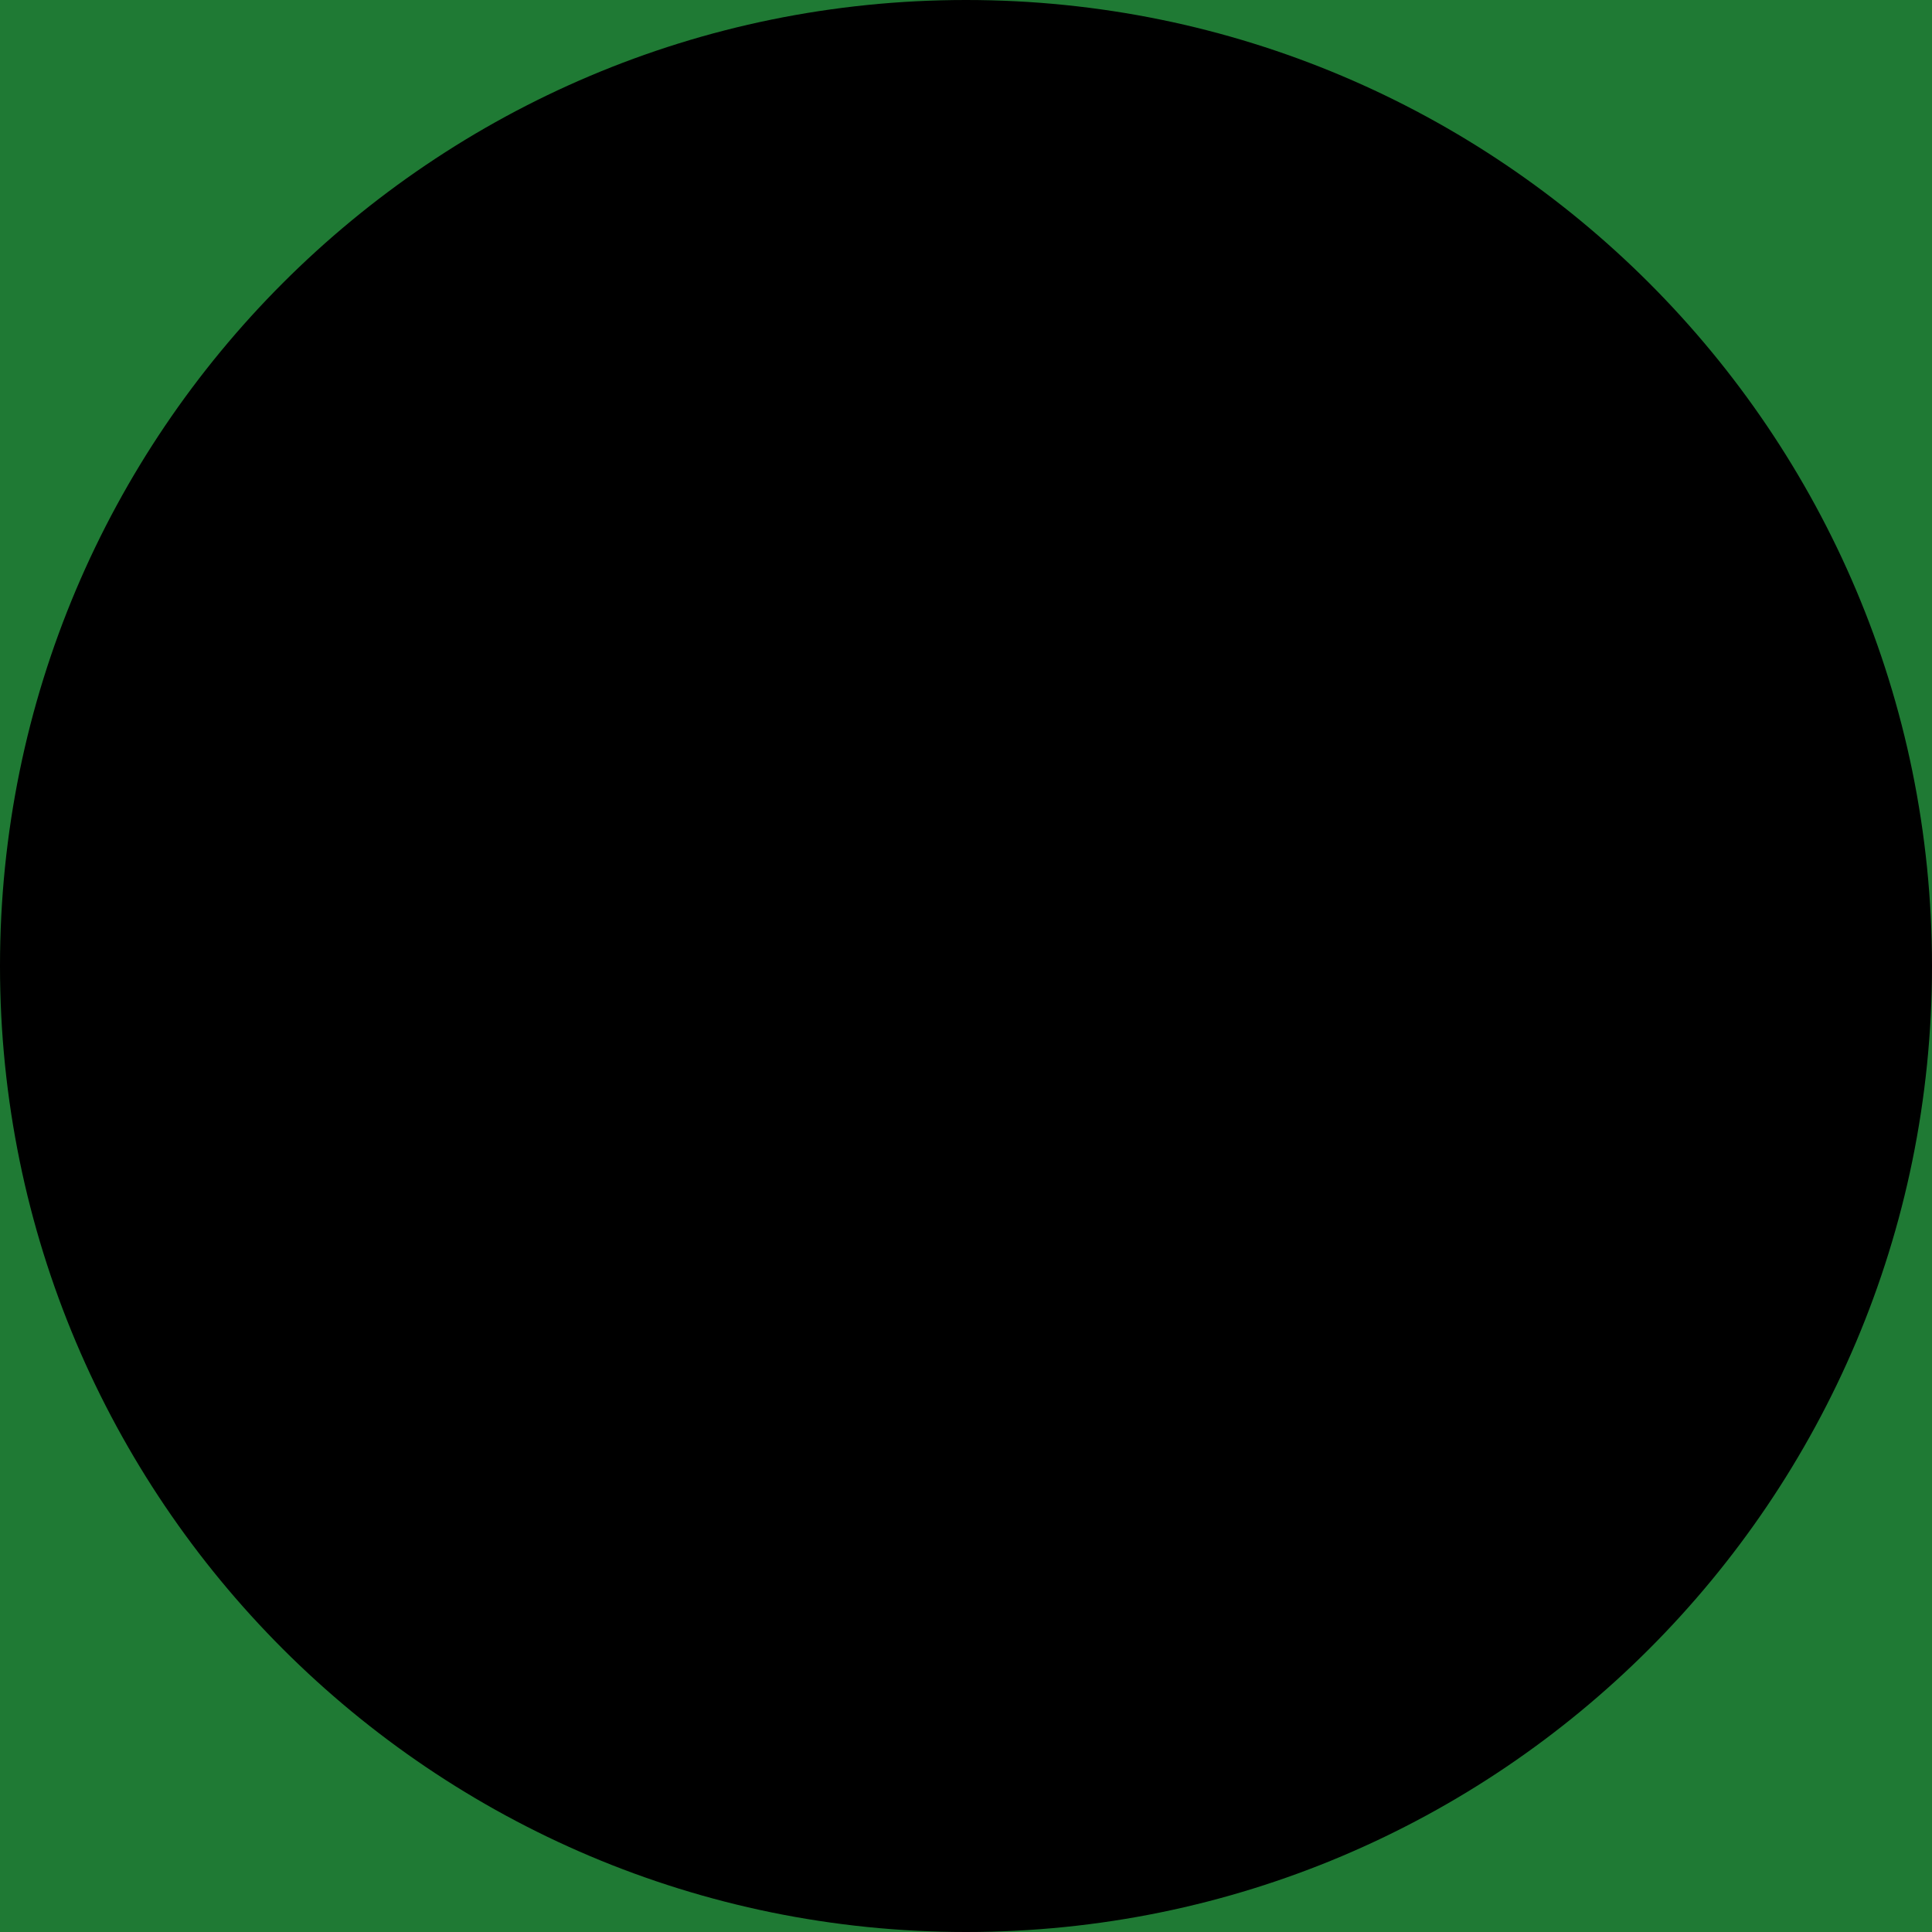
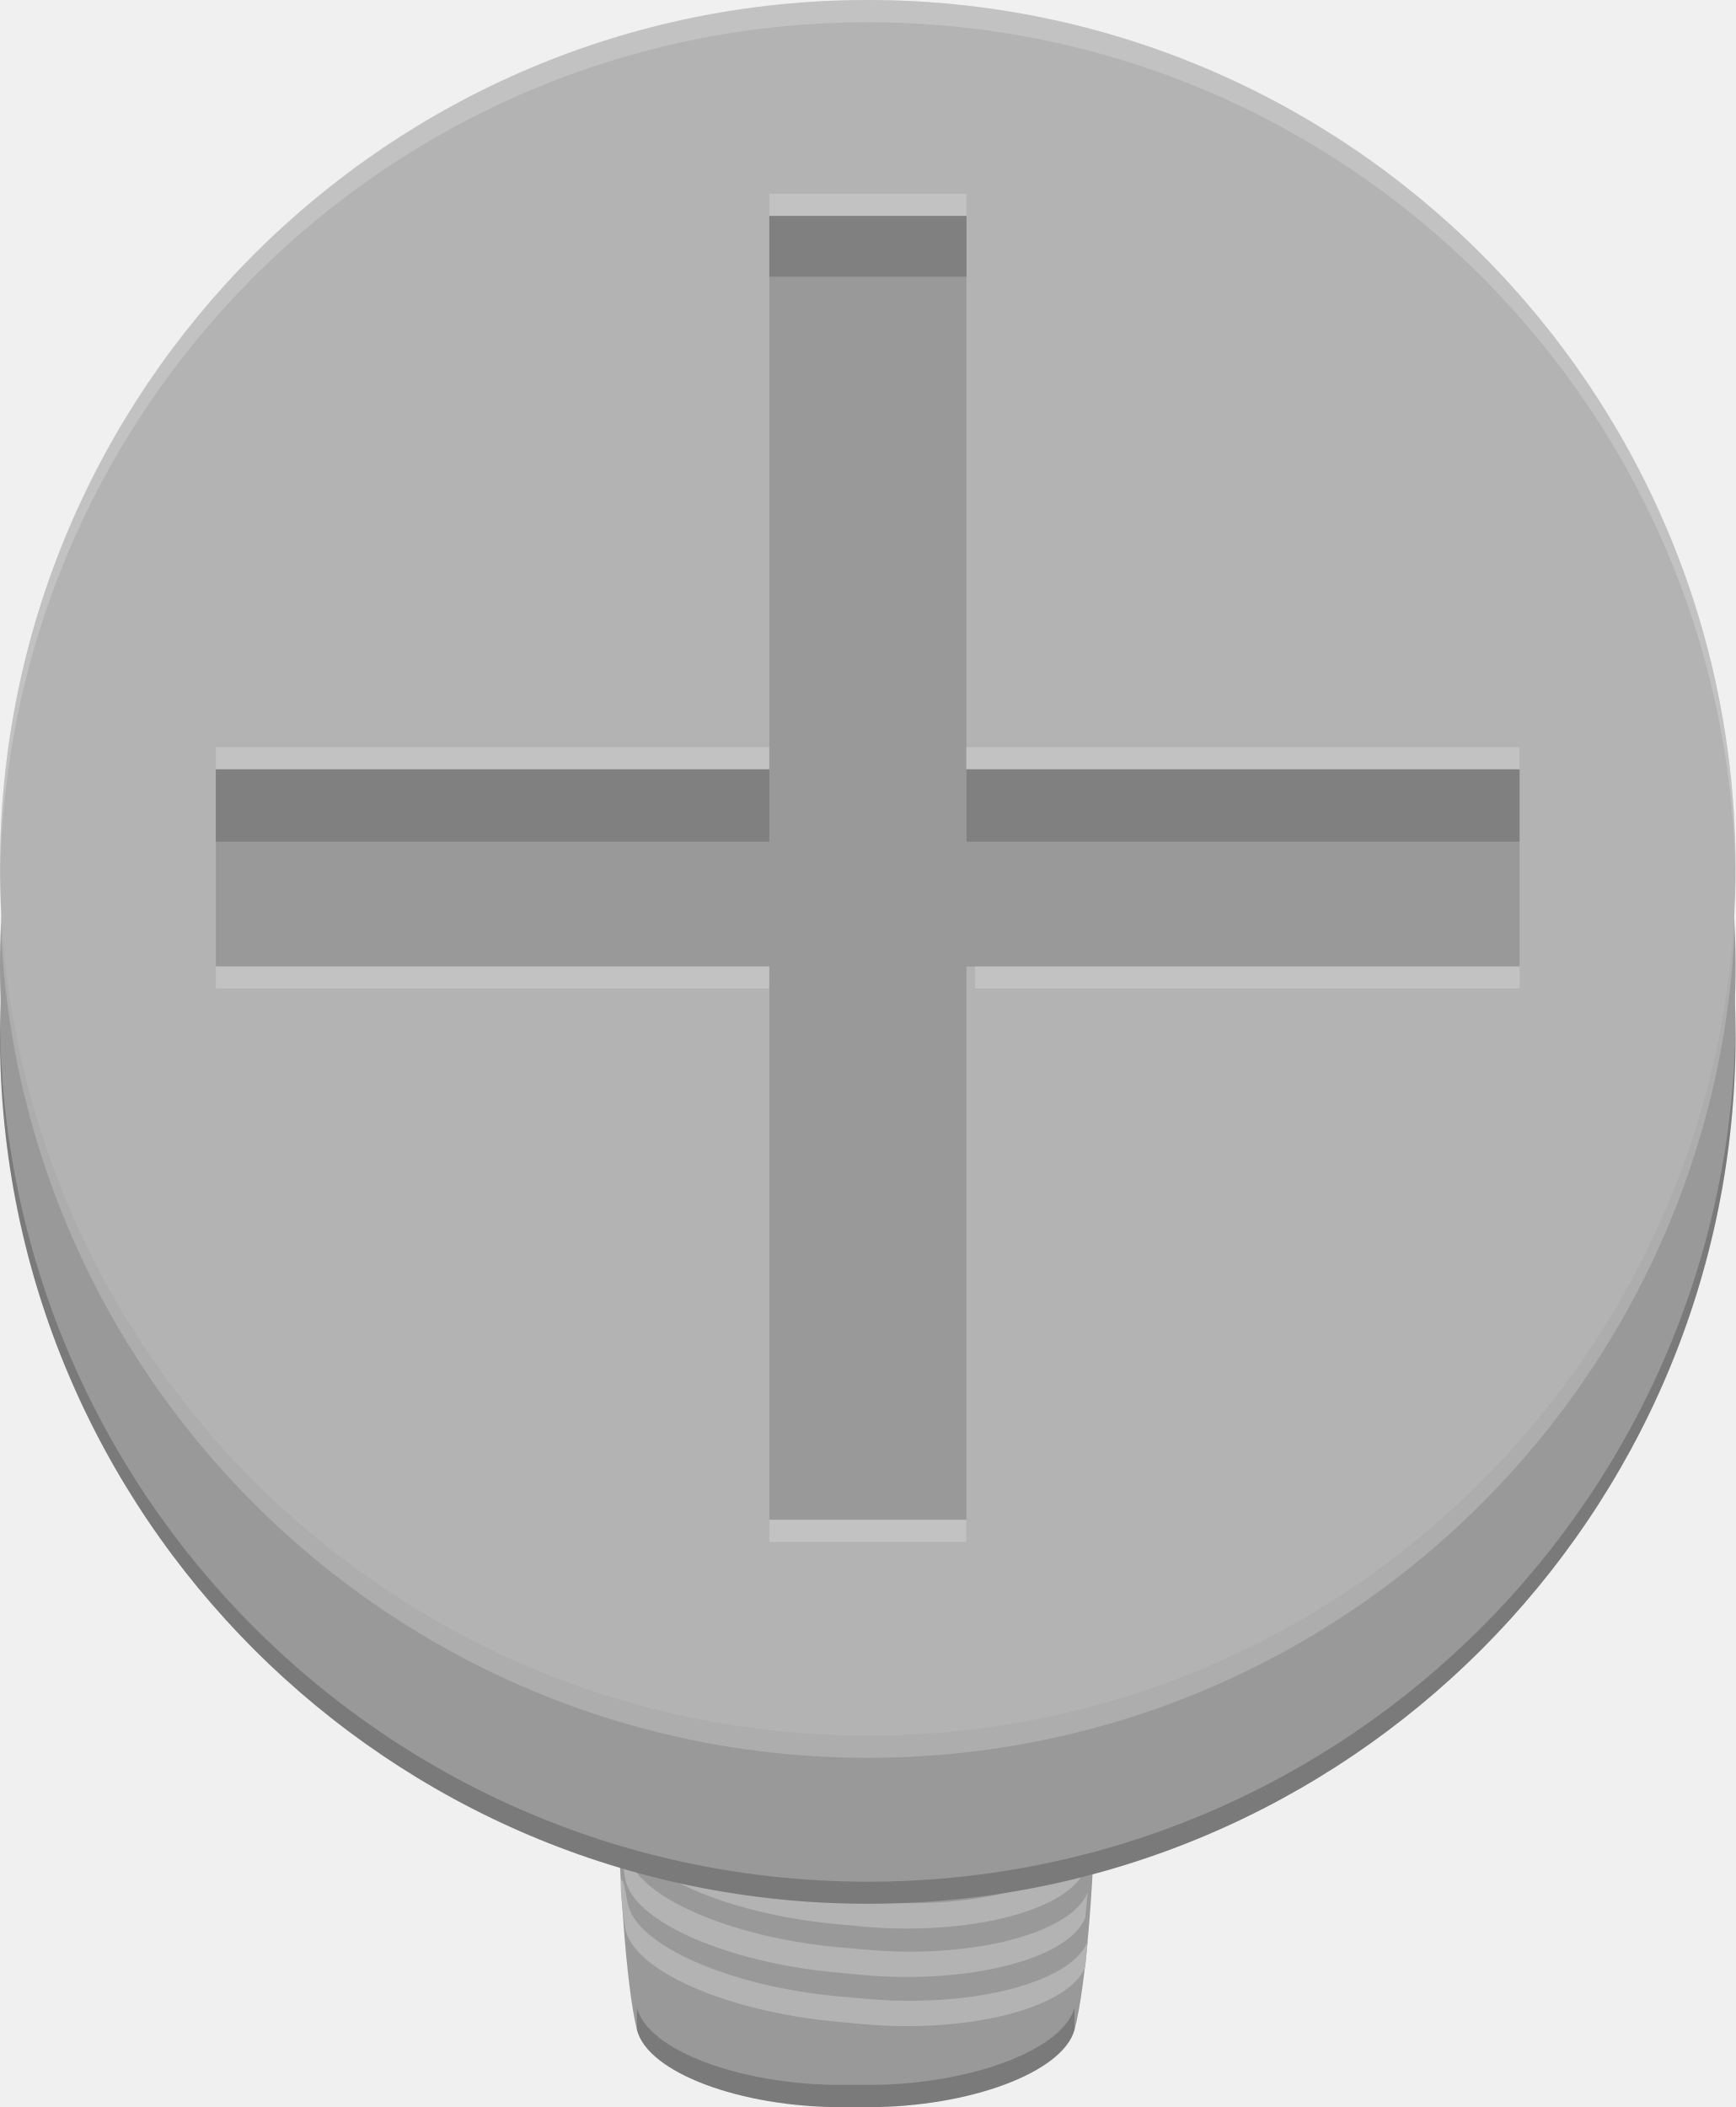
- <svg xmlns="http://www.w3.org/2000/svg" version="1.2" baseProfile="tiny" x="0in" y="0in" width="0.13in" height="0.13in" viewBox="0 0 3.302 3.302">
-   <g id="breadboard">
-     <path fill="#1F7A34" stroke="none" stroke-width="0" d="M0,0l3.302,0 0,3.302 -3.302,0 0,-3.302z " />
-     <circle cx="1.651" cy="1.651" r="1.651" stroke="black" stroke-width="0" fill="black" id="nonconn2" />
+ <svg xmlns="http://www.w3.org/2000/svg" version="1.1" id="Ebene_1" x="0px" y="0px" width="9.359px" height="11.362px" viewBox="0 0 9.359 11.362" enable-background="new 0 0 9.359 11.362" xml:space="preserve">
+   <path fill="#808080" d="M5.909,9.153c0,0.55-0.052,1.188-0.114,1.418C5.732,10.8,5.23,10.988,4.68,10.988H4.539  c-0.55,0-1.047-0.188-1.104-0.417C3.377,10.34,3.33,9.702,3.33,9.153V8.805c0-0.55,0.45-1,1-1h0.579c0.55,0,1,0.45,1,1V9.153z" />
+   <path fill="#B3B3B3" d="M3.384,9.883c0.039,0.234,0.559,0.454,1.133,0.507l0.147,0.013c0.574,0.053,1.115-0.086,1.202-0.309  l-0.013,0.137c-0.087,0.222-0.628,0.361-1.202,0.309l-0.147-0.014C3.93,10.473,3.41,10.253,3.372,10.02  C3.333,9.784,3.345,9.649,3.384,9.883z" />
+   <path fill="#B3B3B3" d="M3.384,9.618c0.039,0.234,0.559,0.454,1.133,0.507l0.147,0.013c0.574,0.053,1.115-0.086,1.202-0.309  L5.854,9.966c-0.087,0.222-0.628,0.361-1.202,0.309l-0.147-0.014C3.93,10.208,3.41,9.989,3.372,9.755  C3.333,9.52,3.345,9.384,3.384,9.618z" />
+   <path fill="#B3B3B3" d="M3.384,9.357c0.039,0.234,0.559,0.454,1.133,0.507l0.147,0.013C5.239,9.929,5.78,9.79,5.866,9.568  L5.854,9.704c-0.087,0.222-0.628,0.361-1.202,0.309L4.505,9.999C3.93,9.947,3.41,9.727,3.372,9.493  C3.333,9.258,3.345,9.122,3.384,9.357z" />
+   <g>
+     <g id="breadboard_1_">
+       <circle id="nonconn2_1_" fill="#999999" cx="4.68" cy="5.211" r="4.68" />
+     </g>
+     <path fill="#999999" d="M5.909,9.528c0,0.55-0.052,1.188-0.114,1.418c-0.063,0.229-0.565,0.417-1.115,0.417H4.539   c-0.55,0-1.047-0.188-1.104-0.417c-0.058-0.23-0.104-0.868-0.104-1.418V9.18c0-0.55,0.45-1,1-1h0.579c0.55,0,1,0.45,1,1V9.528z" />
+     <path fill="#B3B3B3" d="M3.384,10.258c0.039,0.234,0.559,0.454,1.133,0.507l0.147,0.013c0.574,0.053,1.115-0.086,1.202-0.309   l-0.013,0.137c-0.087,0.222-0.628,0.361-1.202,0.309l-0.147-0.014c-0.574-0.053-1.094-0.272-1.133-0.506   C3.333,10.159,3.345,10.024,3.384,10.258z" />
+     <path fill="#B3B3B3" d="M3.384,9.993c0.039,0.234,0.559,0.454,1.133,0.507l0.147,0.013c0.574,0.053,1.115-0.086,1.202-0.309   l-0.013,0.137c-0.087,0.222-0.628,0.361-1.202,0.309l-0.147-0.014C3.93,10.583,3.41,10.364,3.372,10.13   C3.333,9.895,3.345,9.759,3.384,9.993z" />
+     <path fill="#B3B3B3" d="M3.384,9.732c0.039,0.234,0.559,0.454,1.133,0.507l0.147,0.013c0.574,0.053,1.115-0.086,1.202-0.309   l-0.013,0.137c-0.087,0.222-0.628,0.361-1.202,0.309l-0.147-0.014C3.93,10.322,3.41,10.102,3.372,9.868   C3.333,9.633,3.345,9.497,3.384,9.732z" />
+     <g id="breadboard_2_">
+       <circle id="nonconn2_2_" fill="#999999" cx="4.68" cy="5.586" r="4.68" />
+     </g>
+     <g id="breadboard">
+       <circle id="nonconn2" fill="#B3B3B3" cx="4.68" cy="4.68" r="4.68" />
+     </g>
+     <rect x="1.164" y="4.149" fill="#999999" width="7.031" height="1.063" />
+     <rect x="1.164" y="4.148" fill="#808080" width="7.031" height="0.391" />
+     <rect x="4.149" y="1.164" fill="#999999" width="1.063" height="7.031" />
+     <rect x="4.149" y="1.164" fill="#808080" width="1.063" height="0.328" />
+   </g>
+   <g>
+     <path opacity="0.2" d="M3.435,10.945c0.057,0.23,0.554,0.418,1.104,0.418H4.68c0.55,0,1.052-0.188,1.115-0.418v-0.119   c-0.063,0.229-0.565,0.417-1.115,0.417H4.539c-0.55,0-1.047-0.188-1.104-0.417V10.945z" />
+     <path id="nonconn2_8_" opacity="0.2" d="M0,5.586c0,2.586,2.095,4.68,4.68,4.68s4.68-2.094,4.68-4.68V5.467   c0,2.585-2.095,4.68-4.68,4.68S0,8.052,0,5.467V5.586z" />
+     <path id="nonconn2_7_" opacity="0.2" fill="#FFFFFF" d="M9.36,4.8c0-2.585-2.095-4.68-4.68-4.68S0,2.215,0,4.8V4.68   C0,2.095,2.095,0,4.68,0s4.68,2.095,4.68,4.68V4.8z" />
+     <path id="nonconn2_6_" opacity="0.2" fill="#FFFFFF" d="M0,4.8c0,2.585,2.095,4.679,4.68,4.679S9.36,7.385,9.36,4.8V4.68   c0,2.585-2.095,4.68-4.68,4.68S0,7.265,0,4.68V4.8z" />
+     <rect x="5.258" y="5.211" opacity="0.2" fill="#FFFFFF" width="2.938" height="0.119" />
+     <rect x="1.164" y="5.211" opacity="0.2" fill="#FFFFFF" width="2.984" height="0.119" />
+     <rect x="5.211" y="4.029" opacity="0.2" fill="#FFFFFF" width="2.984" height="0.12" />
+     <rect x="1.164" y="4.029" opacity="0.2" fill="#FFFFFF" width="2.984" height="0.12" />
+     <polyline opacity="0.2" fill="#FFFFFF" points="4.149,8.315 5.211,8.315 5.211,8.196 4.149,8.196  " />
+     <rect x="4.149" y="1.045" opacity="0.2" fill="#FFFFFF" width="1.063" height="0.12" />
  </g>
</svg>
